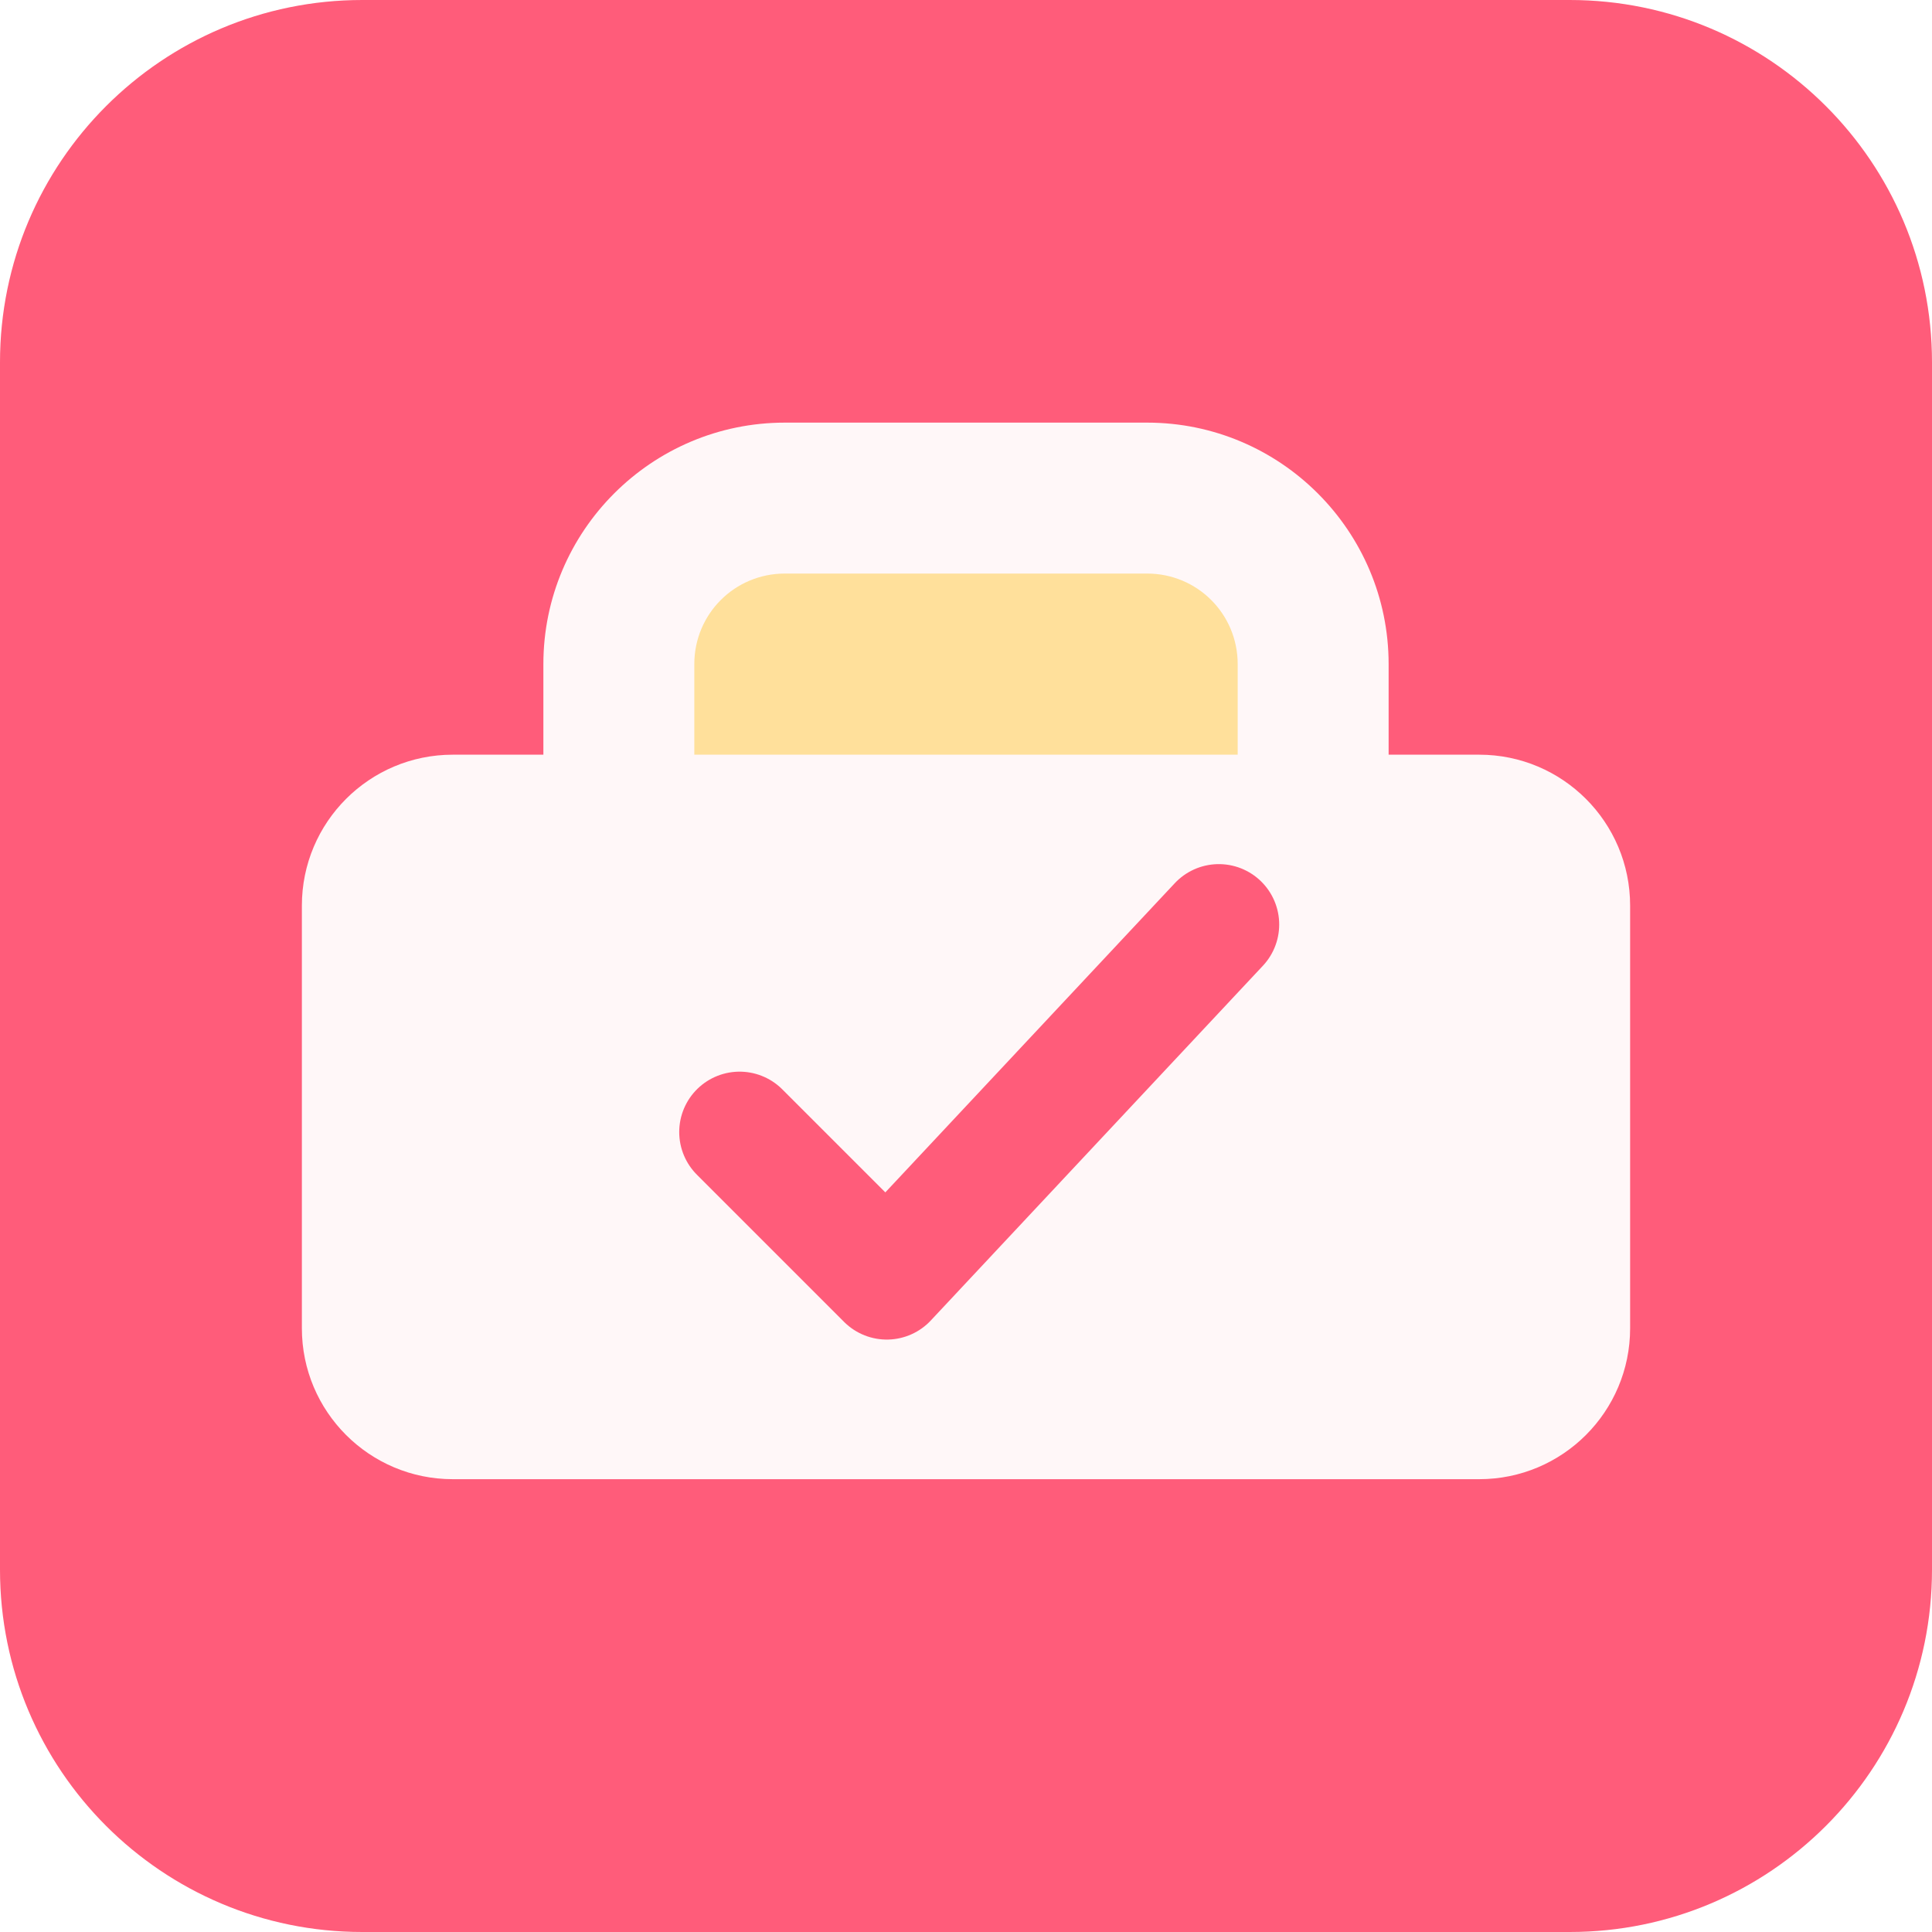
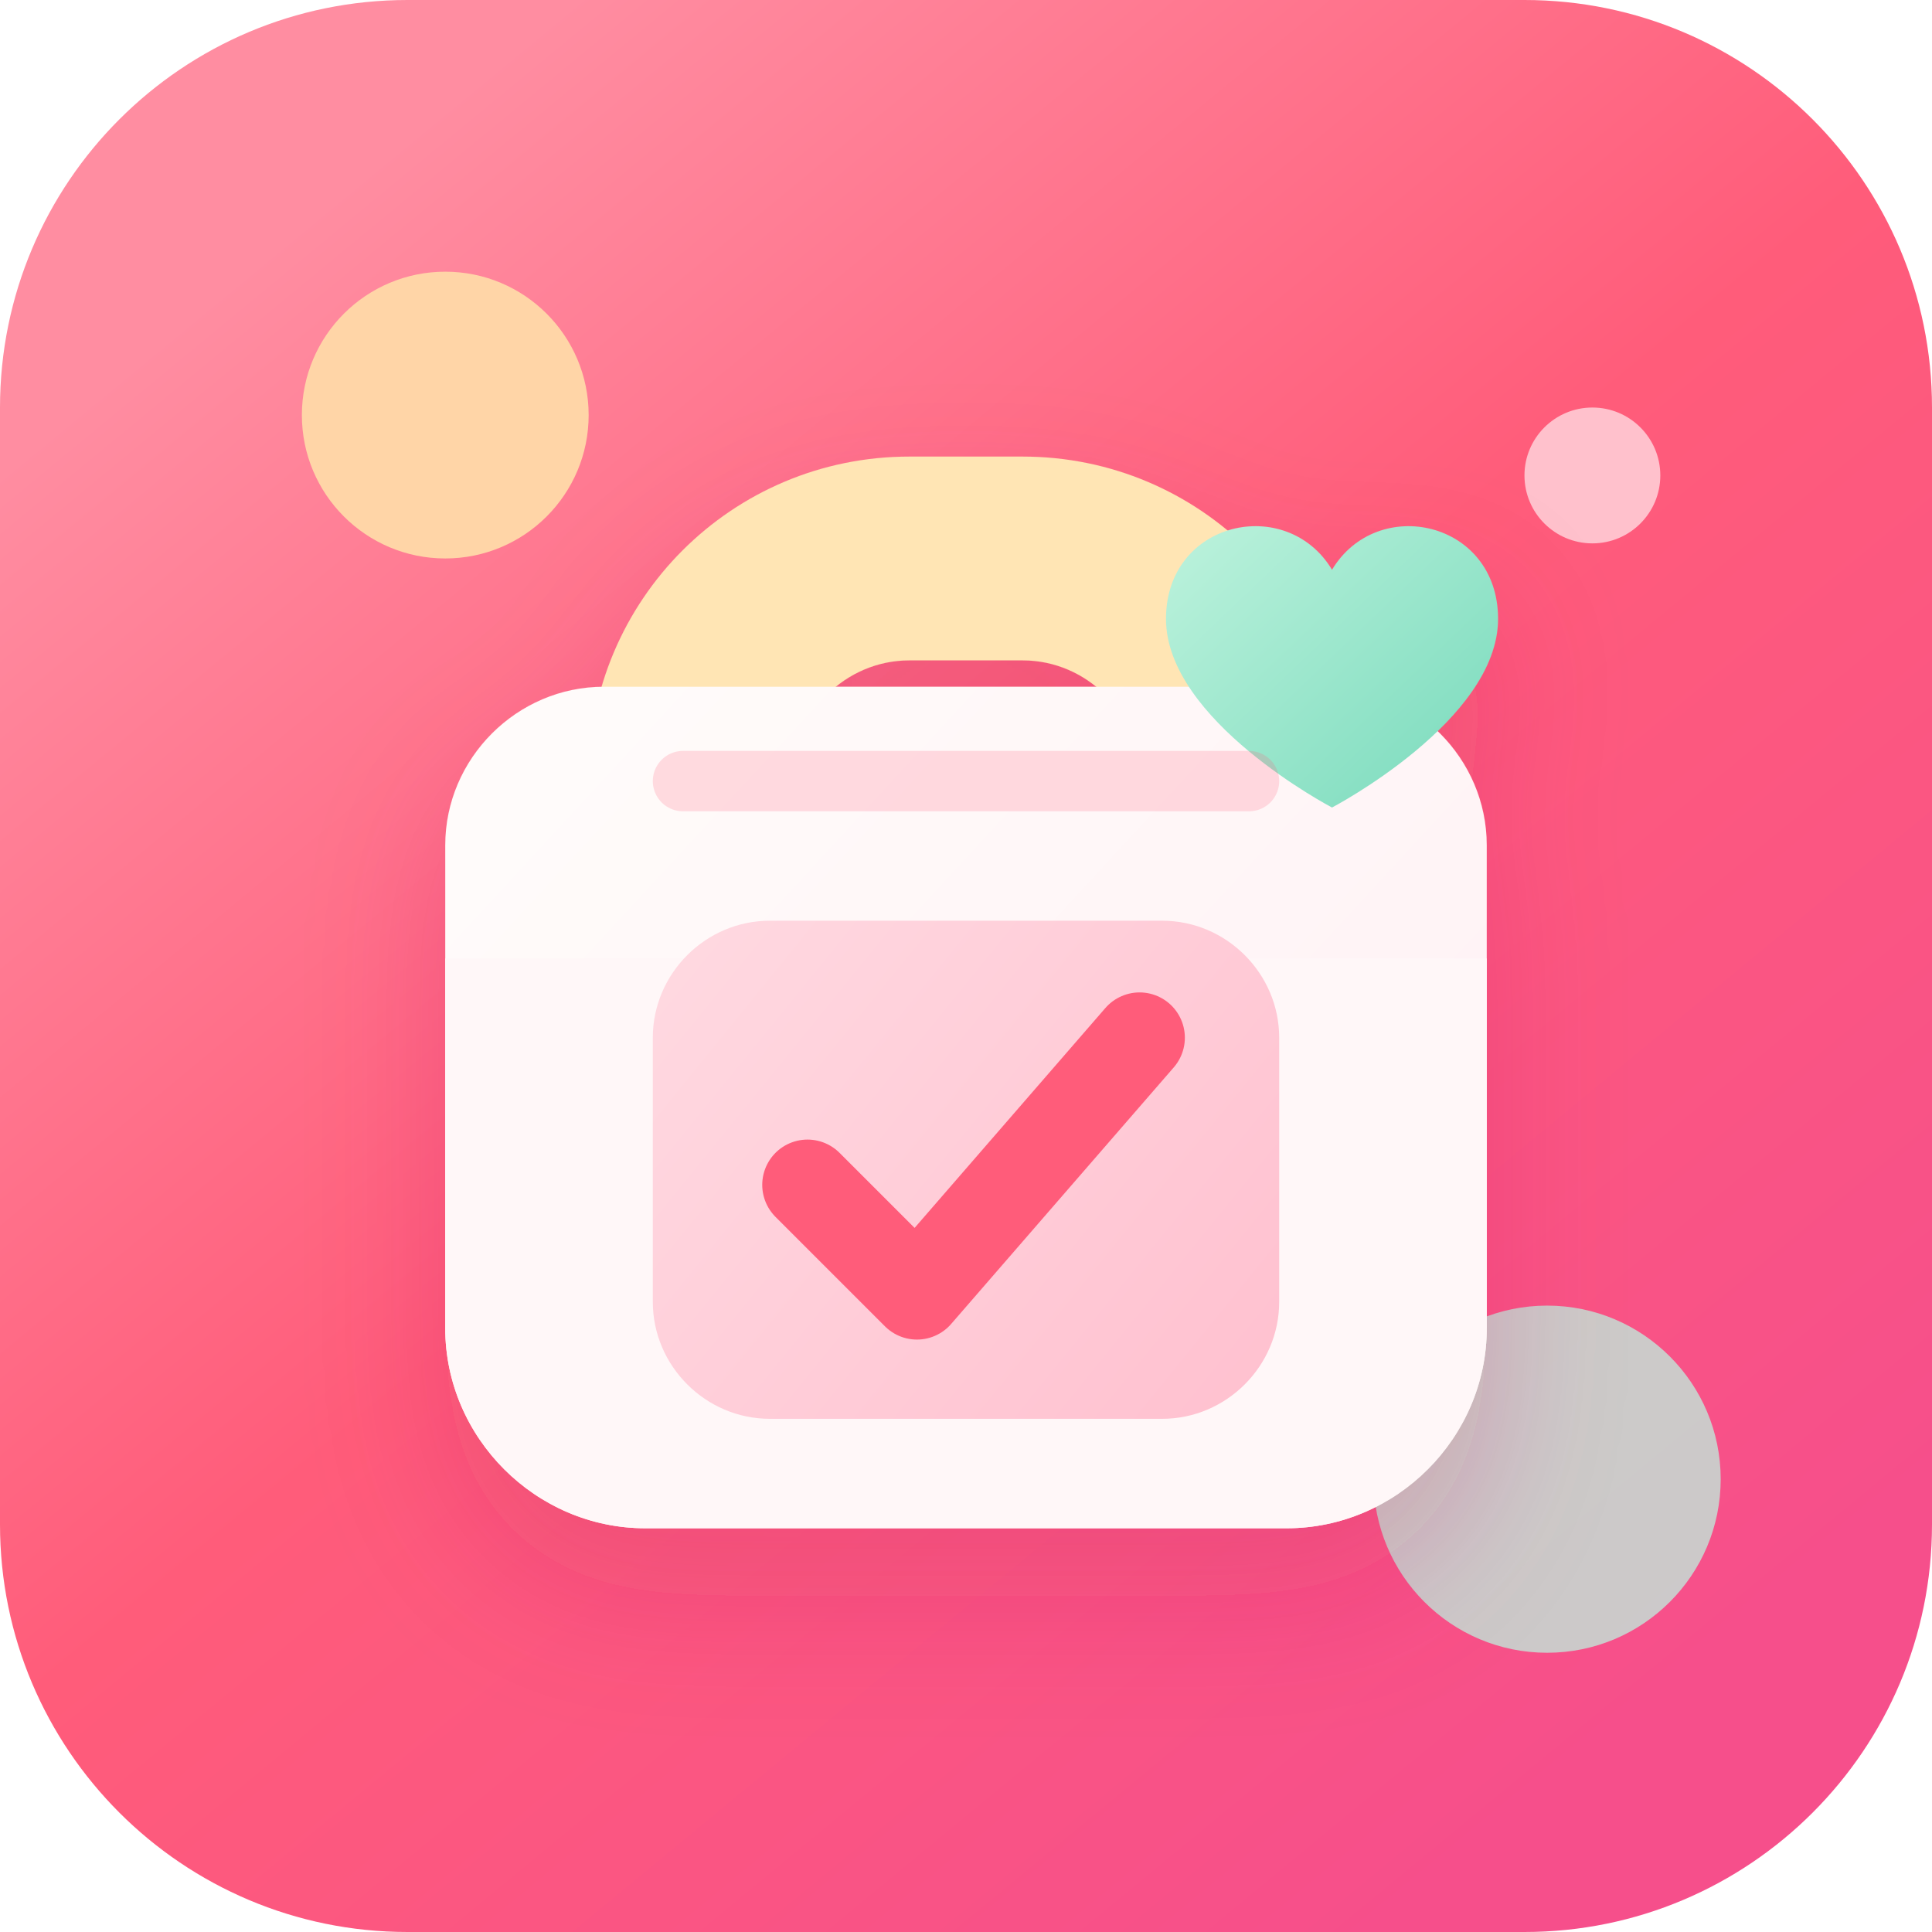
<svg xmlns="http://www.w3.org/2000/svg" viewBox="0 0 512 512" role="img" aria-labelledby="title">
-   <rect width="512" height="512" rx="96" fill="#ff5c7a" />
-   <path d="M144 176c0-35.3 28.7-64 64-64h96c35.3 0 64 28.7 64 64v24h24c22.1 0 40 17.9 40 40v112c0 22.1-17.9 40-40 40H120c-22.1 0-40-17.9-40-40V240c0-22.1 17.9-40 40-40h24v-24Z" fill="#fff7f8" />
-   <path d="M184 200h144v-24c0-13.3-10.7-24-24-24h-96c-13.3 0-24 10.7-24 24v24Z" fill="#ffe09b" />
-   <path d="M196 300l39 39 88-94" fill="none" stroke="#ff5c7a" stroke-width="32" stroke-linecap="round" stroke-linejoin="round" />
+   <defs>
+     <linearGradient id="bg" x1="88" y1="52" x2="428" y2="464" gradientUnits="userSpaceOnUse">
+       <stop offset="0" stop-color="#ff8da1" />
+       <stop offset="0.48" stop-color="#ff5c7a" />
+       <stop offset="1" stop-color="#f64f8b" />
+     </linearGradient>
+     <linearGradient id="bag" x1="116" y1="150" x2="386" y2="399" gradientUnits="userSpaceOnUse">
+       <stop offset="0" stop-color="#fffdfb" />
+       <stop offset="1" stop-color="#fff0f4" />
+     </linearGradient>
+     <linearGradient id="pocket" x1="176" y1="248" x2="336" y2="378" gradientUnits="userSpaceOnUse">
+       <stop offset="0" stop-color="#ffd9e1" />
+       <stop offset="1" stop-color="#ffc0cf" />
+     </linearGradient>
+     <linearGradient id="mint" x1="318" y1="134" x2="404" y2="224" gradientUnits="userSpaceOnUse">
+       <stop offset="0" stop-color="#bcf2dc" />
+       <stop offset="1" stop-color="#70d7b8" />
+     </linearGradient>
+     <filter id="softShadow" x="-15%" y="-15%" width="130%" height="135%" color-interpolation-filters="sRGB">
+       <feDropShadow dx="0" dy="18" stdDeviation="18" flood-color="#c92d65" flood-opacity="0.22" />
+     </filter>
+   </defs>
+   <rect width="512" height="512" rx="108" fill="url(#bg)" />
+   <circle cx="118" cy="110" r="38" fill="#ffd9a8" opacity="0.95" />
+   <circle cx="410" cy="392" r="46" fill="#bdf1df" opacity="0.75" />
+   <circle cx="422" cy="126" r="18" fill="#fff7f8" opacity="0.65" />
+   <g filter="url(#softShadow)">
+     <path d="M156 206c0-47 38-85 85-85h30c47 0 85 38 85 85v18h-54v-18c0-17-14-31-31-31h-30c-17 0-31 14-31 31v18h-54v-18Z" fill="#ffe5b4" />
+     <path d="M118 224c0-23 19-42 42-42h192c23 0 42 19 42 42v128c0 29-24 53-53 53H171c-29 0-53-24-53-53V224Z" fill="url(#bag)" />
+     <path d="M118 254h276v98c0 29-24 53-53 53H171c-29 0-53-24-53-53v-98Z" fill="#fff7f8" />
+     <path d="M173 275c0-17 14-31 31-31h104c17 0 31 14 31 31v70c0 17-14 31-31 31H204c-17 0-31-14-31-31v-70Z" fill="url(#pocket)" />
+     <path d="M214 314l29 29 59-68" fill="none" stroke="#ff5c7a" stroke-width="24" stroke-linecap="round" stroke-linejoin="round" />
+     <path d="M353 151c12-20 44-13 44 13 0 27-44 50-44 50s-44-23-44-50c0-26 32-33 44-13Z" fill="url(#mint)" />
+     <path d="M181 207h150" fill="none" stroke="#ff5c7a" stroke-width="16" stroke-linecap="round" opacity="0.2" />
+   </g>
</svg>
